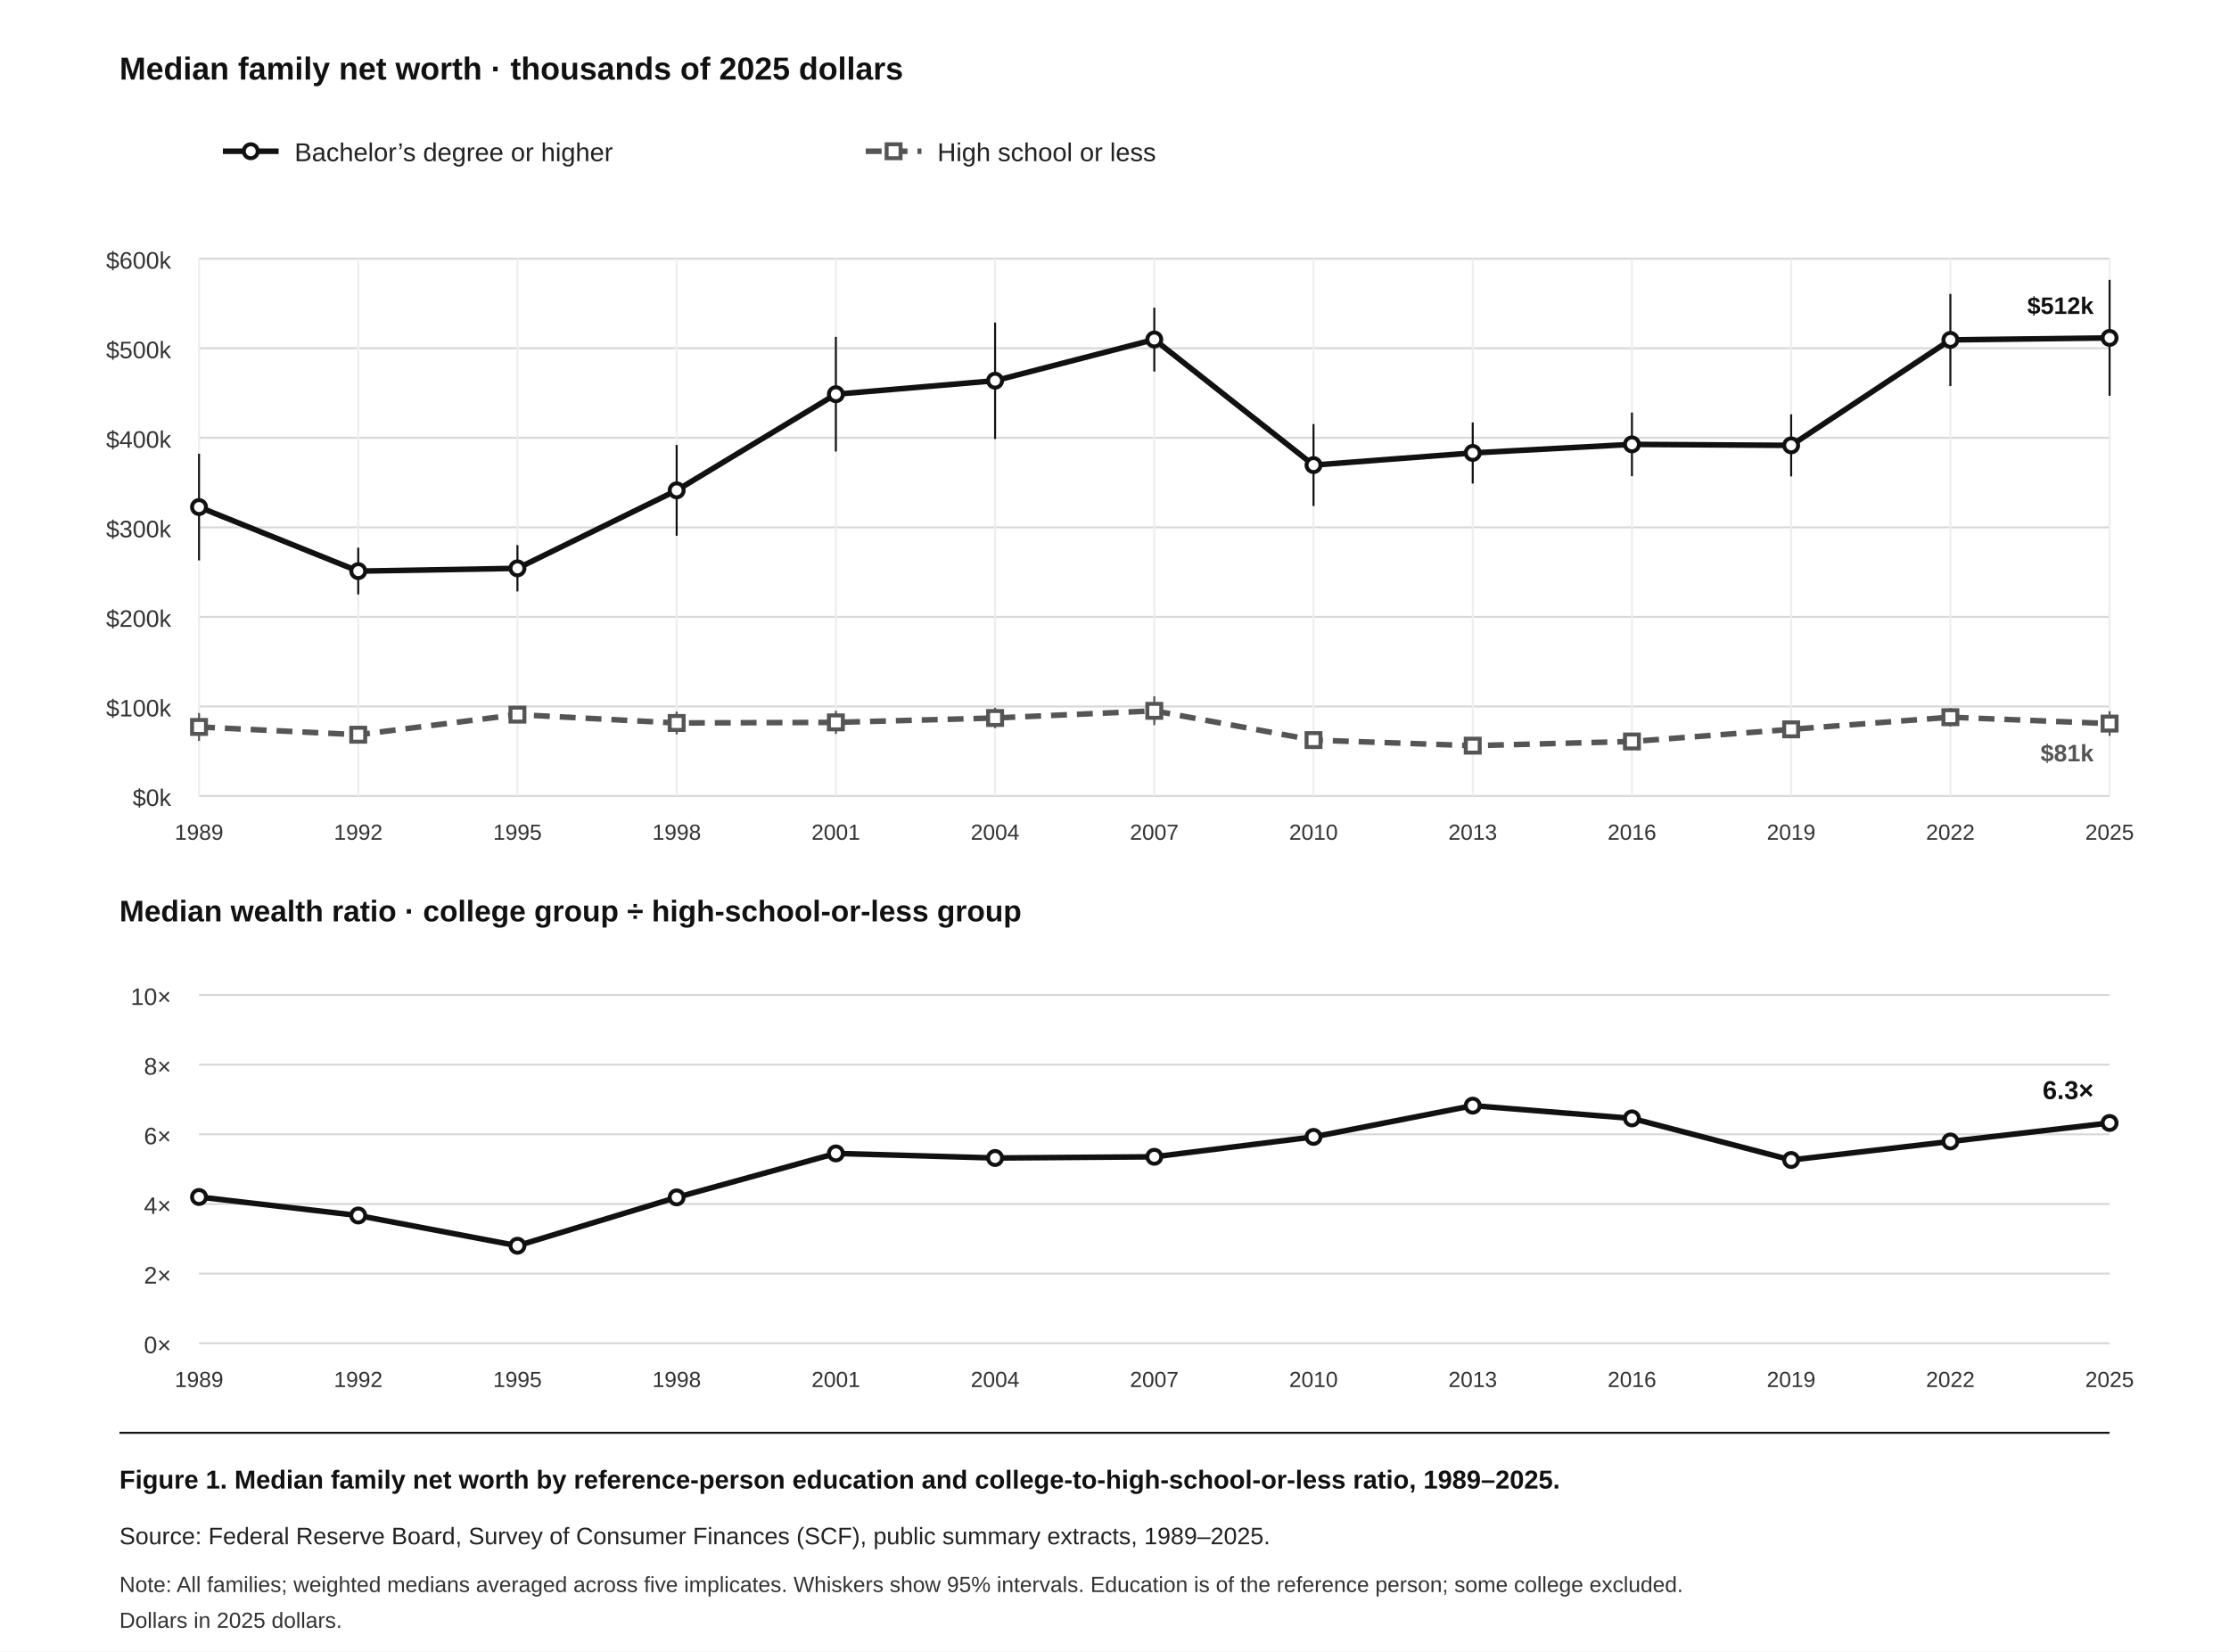
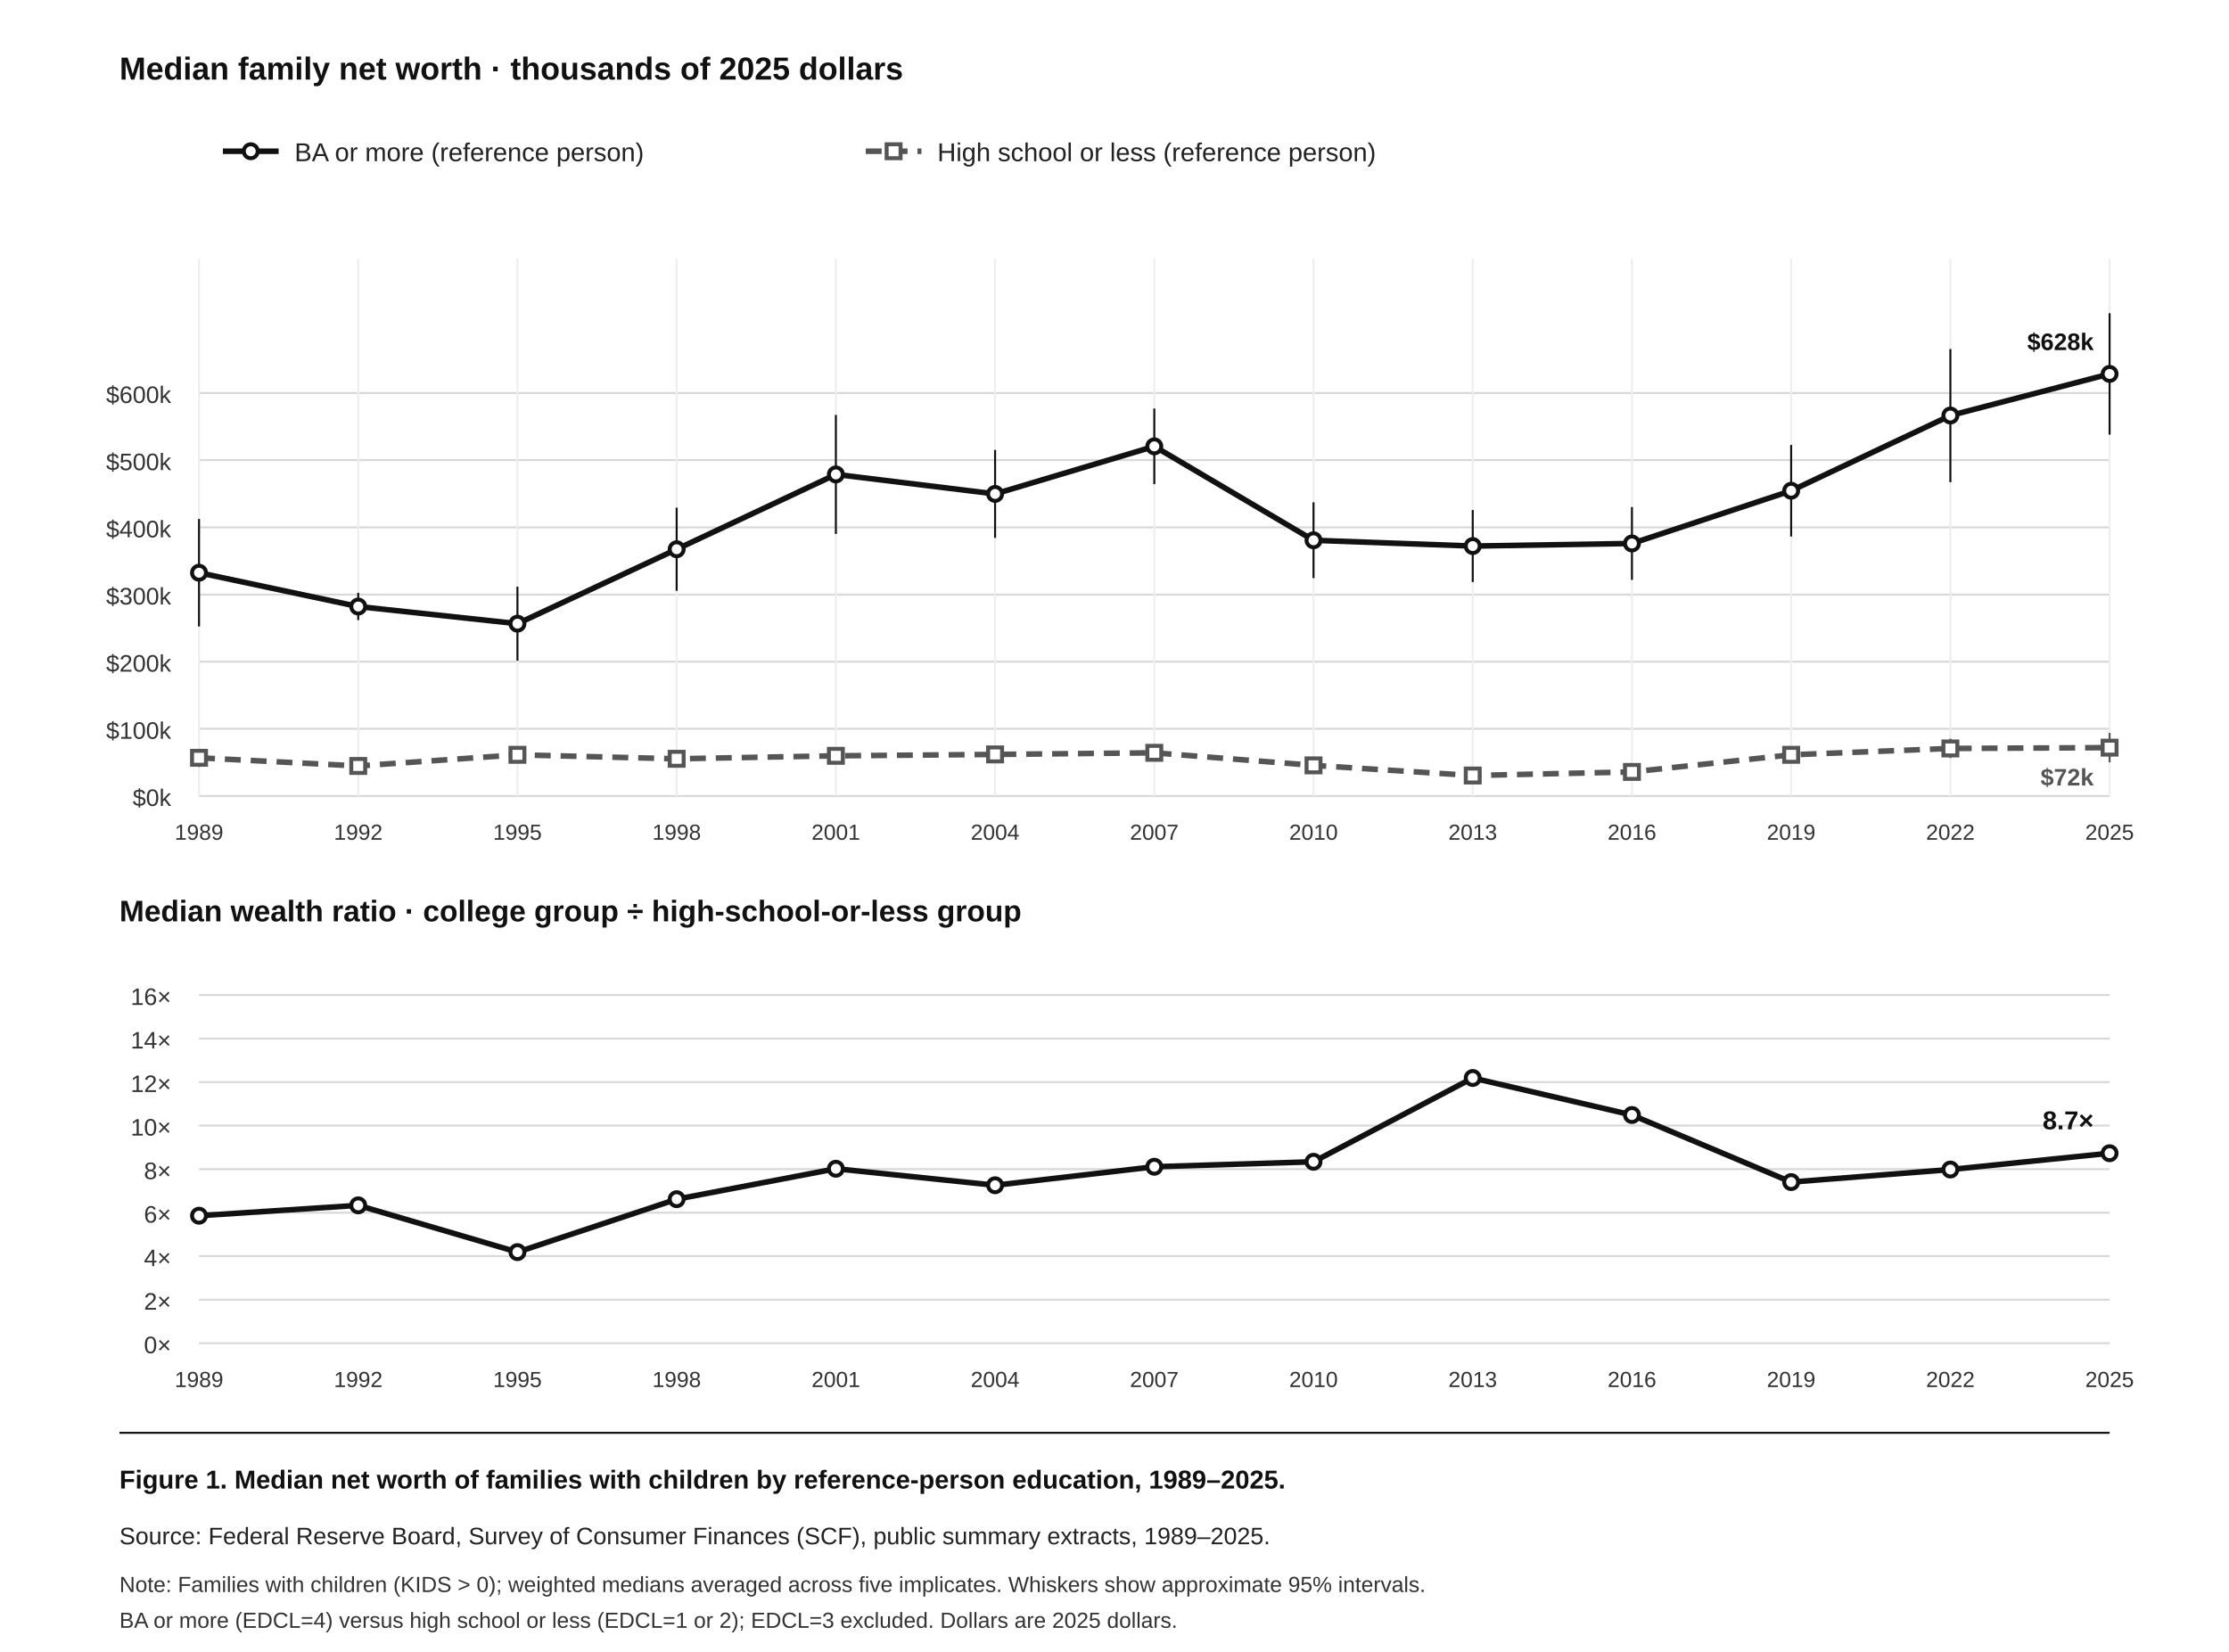
<svg xmlns="http://www.w3.org/2000/svg" width="1120" height="830" viewBox="0 0 1120 830">
  <rect width="100%" height="100%" fill="#FFFFFF" />
  <text x="60" y="40" font-family="Arial, Helvetica, sans-serif" font-size="16" fill="#111111" font-weight="bold" text-anchor="start">Median family net worth · thousands of 2025 dollars</text>
  <line x1="112" y1="76" x2="140" y2="76" stroke="#111111" stroke-width="2.8" />
  <circle cx="126" cy="76" r="3.5" fill="white" stroke="#111111" stroke-width="2" />
-   <text x="148" y="81" font-family="Arial, Helvetica, sans-serif" font-size="13" fill="#222222" font-weight="normal" text-anchor="start">Bachelor’s degree or higher</text>
+   <text x="148" y="81" font-family="Arial, Helvetica, sans-serif" font-size="13" fill="#222222" font-weight="normal" text-anchor="start">BA or more (reference person)</text>
  <line x1="435" y1="76" x2="463" y2="76" stroke="#555555" stroke-width="2.8" stroke-dasharray="8 5" />
  <rect x="445.5" y="72.5" width="7" height="7" fill="white" stroke="#555555" stroke-width="2" />
-   <text x="471" y="81" font-family="Arial, Helvetica, sans-serif" font-size="13" fill="#222222" font-weight="normal" text-anchor="start">High school or less</text>
+   <text x="471" y="81" font-family="Arial, Helvetica, sans-serif" font-size="13" fill="#222222" font-weight="normal" text-anchor="start">High school or less (reference person)</text>
  <line x1="100" y1="400.0" x2="1060" y2="400.0" stroke="#D8D8D8" />
  <text x="86" y="405.0" font-family="Arial, Helvetica, sans-serif" font-size="12" fill="#333333" font-weight="normal" text-anchor="end">$0k</text>
-   <line x1="100" y1="355.0" x2="1060" y2="355.0" stroke="#D8D8D8" />
-   <text x="86" y="360.0" font-family="Arial, Helvetica, sans-serif" font-size="12" fill="#333333" font-weight="normal" text-anchor="end">$100k</text>
-   <line x1="100" y1="310.0" x2="1060" y2="310.0" stroke="#D8D8D8" />
-   <text x="86" y="315.0" font-family="Arial, Helvetica, sans-serif" font-size="12" fill="#333333" font-weight="normal" text-anchor="end">$200k</text>
+   <line x1="100" y1="366.2" x2="1060" y2="366.2" stroke="#D8D8D8" />
+   <text x="86" y="371.25" font-family="Arial, Helvetica, sans-serif" font-size="12" fill="#333333" font-weight="normal" text-anchor="end">$100k</text>
+   <line x1="100" y1="332.5" x2="1060" y2="332.5" stroke="#D8D8D8" />
+   <text x="86" y="337.5" font-family="Arial, Helvetica, sans-serif" font-size="12" fill="#333333" font-weight="normal" text-anchor="end">$200k</text>
+   <line x1="100" y1="298.8" x2="1060" y2="298.8" stroke="#D8D8D8" />
+   <text x="86" y="303.75" font-family="Arial, Helvetica, sans-serif" font-size="12" fill="#333333" font-weight="normal" text-anchor="end">$300k</text>
  <line x1="100" y1="265.0" x2="1060" y2="265.0" stroke="#D8D8D8" />
-   <text x="86" y="270.0" font-family="Arial, Helvetica, sans-serif" font-size="12" fill="#333333" font-weight="normal" text-anchor="end">$300k</text>
-   <line x1="100" y1="220.0" x2="1060" y2="220.0" stroke="#D8D8D8" />
-   <text x="86" y="225.0" font-family="Arial, Helvetica, sans-serif" font-size="12" fill="#333333" font-weight="normal" text-anchor="end">$400k</text>
-   <line x1="100" y1="175.0" x2="1060" y2="175.0" stroke="#D8D8D8" />
-   <text x="86" y="180.0" font-family="Arial, Helvetica, sans-serif" font-size="12" fill="#333333" font-weight="normal" text-anchor="end">$500k</text>
-   <line x1="100" y1="130.0" x2="1060" y2="130.0" stroke="#D8D8D8" />
-   <text x="86" y="135.0" font-family="Arial, Helvetica, sans-serif" font-size="12" fill="#333333" font-weight="normal" text-anchor="end">$600k</text>
+   <text x="86" y="270.0" font-family="Arial, Helvetica, sans-serif" font-size="12" fill="#333333" font-weight="normal" text-anchor="end">$400k</text>
+   <line x1="100" y1="231.2" x2="1060" y2="231.2" stroke="#D8D8D8" />
+   <text x="86" y="236.25" font-family="Arial, Helvetica, sans-serif" font-size="12" fill="#333333" font-weight="normal" text-anchor="end">$500k</text>
+   <line x1="100" y1="197.5" x2="1060" y2="197.5" stroke="#D8D8D8" />
+   <text x="86" y="202.5" font-family="Arial, Helvetica, sans-serif" font-size="12" fill="#333333" font-weight="normal" text-anchor="end">$600k</text>
  <line x1="100.0" y1="130" x2="100.0" y2="400" stroke="#EEEEEE" />
  <text x="100.0" y="422" font-family="Arial, Helvetica, sans-serif" font-size="11" fill="#333333" font-weight="normal" text-anchor="middle">1989</text>
  <line x1="180.0" y1="130" x2="180.0" y2="400" stroke="#EEEEEE" />
  <text x="180.0" y="422" font-family="Arial, Helvetica, sans-serif" font-size="11" fill="#333333" font-weight="normal" text-anchor="middle">1992</text>
  <line x1="260.0" y1="130" x2="260.0" y2="400" stroke="#EEEEEE" />
  <text x="260.0" y="422" font-family="Arial, Helvetica, sans-serif" font-size="11" fill="#333333" font-weight="normal" text-anchor="middle">1995</text>
  <line x1="340.0" y1="130" x2="340.0" y2="400" stroke="#EEEEEE" />
  <text x="340.0" y="422" font-family="Arial, Helvetica, sans-serif" font-size="11" fill="#333333" font-weight="normal" text-anchor="middle">1998</text>
  <line x1="420.0" y1="130" x2="420.0" y2="400" stroke="#EEEEEE" />
  <text x="420.0" y="422" font-family="Arial, Helvetica, sans-serif" font-size="11" fill="#333333" font-weight="normal" text-anchor="middle">2001</text>
  <line x1="500.0" y1="130" x2="500.0" y2="400" stroke="#EEEEEE" />
  <text x="500.0" y="422" font-family="Arial, Helvetica, sans-serif" font-size="11" fill="#333333" font-weight="normal" text-anchor="middle">2004</text>
  <line x1="580.0" y1="130" x2="580.0" y2="400" stroke="#EEEEEE" />
  <text x="580.0" y="422" font-family="Arial, Helvetica, sans-serif" font-size="11" fill="#333333" font-weight="normal" text-anchor="middle">2007</text>
  <line x1="660.0" y1="130" x2="660.0" y2="400" stroke="#EEEEEE" />
  <text x="660.0" y="422" font-family="Arial, Helvetica, sans-serif" font-size="11" fill="#333333" font-weight="normal" text-anchor="middle">2010</text>
  <line x1="740.0" y1="130" x2="740.0" y2="400" stroke="#EEEEEE" />
  <text x="740.0" y="422" font-family="Arial, Helvetica, sans-serif" font-size="11" fill="#333333" font-weight="normal" text-anchor="middle">2013</text>
  <line x1="820.0" y1="130" x2="820.0" y2="400" stroke="#EEEEEE" />
  <text x="820.0" y="422" font-family="Arial, Helvetica, sans-serif" font-size="11" fill="#333333" font-weight="normal" text-anchor="middle">2016</text>
  <line x1="900.0" y1="130" x2="900.0" y2="400" stroke="#EEEEEE" />
  <text x="900.0" y="422" font-family="Arial, Helvetica, sans-serif" font-size="11" fill="#333333" font-weight="normal" text-anchor="middle">2019</text>
  <line x1="980.0" y1="130" x2="980.0" y2="400" stroke="#EEEEEE" />
  <text x="980.0" y="422" font-family="Arial, Helvetica, sans-serif" font-size="11" fill="#333333" font-weight="normal" text-anchor="middle">2022</text>
  <line x1="1060.0" y1="130" x2="1060.0" y2="400" stroke="#EEEEEE" />
  <text x="1060.0" y="422" font-family="Arial, Helvetica, sans-serif" font-size="11" fill="#333333" font-weight="normal" text-anchor="middle">2025</text>
-   <line x1="100.0" y1="281.6" x2="100.0" y2="228.0" stroke="#111111" stroke-width="1" />
-   <line x1="180.0" y1="298.7" x2="180.0" y2="275.2" stroke="#111111" stroke-width="1" />
-   <line x1="260.0" y1="297.2" x2="260.0" y2="273.9" stroke="#111111" stroke-width="1" />
-   <line x1="340.0" y1="269.2" x2="340.0" y2="223.6" stroke="#111111" stroke-width="1" />
-   <line x1="420.0" y1="226.9" x2="420.0" y2="169.3" stroke="#111111" stroke-width="1" />
-   <line x1="500.0" y1="220.6" x2="500.0" y2="162.1" stroke="#111111" stroke-width="1" />
-   <line x1="580.0" y1="186.7" x2="580.0" y2="154.6" stroke="#111111" stroke-width="1" />
-   <line x1="660.0" y1="254.3" x2="660.0" y2="213.1" stroke="#111111" stroke-width="1" />
-   <line x1="740.0" y1="243.0" x2="740.0" y2="212.3" stroke="#111111" stroke-width="1" />
-   <line x1="820.0" y1="239.3" x2="820.0" y2="207.3" stroke="#111111" stroke-width="1" />
-   <line x1="900.0" y1="239.4" x2="900.0" y2="208.2" stroke="#111111" stroke-width="1" />
-   <line x1="980.0" y1="194.0" x2="980.0" y2="147.7" stroke="#111111" stroke-width="1" />
-   <line x1="1060.0" y1="198.9" x2="1060.0" y2="140.6" stroke="#111111" stroke-width="1" />
-   <polyline points="100.0,254.8 180.0,287.0 260.0,285.6 340.0,246.4 420.0,198.1 500.0,191.3 580.0,170.6 660.0,233.7 740.0,227.6 820.0,223.3 900.0,223.8 980.0,170.8 1060.0,169.8" fill="none" stroke="#111111" stroke-width="2.8" />
-   <circle cx="100.0" cy="254.8" r="3.5" fill="white" stroke="#111111" stroke-width="2" />
-   <circle cx="180.0" cy="287.0" r="3.5" fill="white" stroke="#111111" stroke-width="2" />
-   <circle cx="260.0" cy="285.6" r="3.5" fill="white" stroke="#111111" stroke-width="2" />
-   <circle cx="340.0" cy="246.4" r="3.5" fill="white" stroke="#111111" stroke-width="2" />
-   <circle cx="420.0" cy="198.1" r="3.5" fill="white" stroke="#111111" stroke-width="2" />
-   <circle cx="500.0" cy="191.3" r="3.5" fill="white" stroke="#111111" stroke-width="2" />
-   <circle cx="580.0" cy="170.6" r="3.5" fill="white" stroke="#111111" stroke-width="2" />
-   <circle cx="660.0" cy="233.7" r="3.5" fill="white" stroke="#111111" stroke-width="2" />
-   <circle cx="740.0" cy="227.6" r="3.5" fill="white" stroke="#111111" stroke-width="2" />
-   <circle cx="820.0" cy="223.3" r="3.5" fill="white" stroke="#111111" stroke-width="2" />
-   <circle cx="900.0" cy="223.8" r="3.5" fill="white" stroke="#111111" stroke-width="2" />
-   <circle cx="980.0" cy="170.8" r="3.5" fill="white" stroke="#111111" stroke-width="2" />
-   <circle cx="1060.0" cy="169.8" r="3.5" fill="white" stroke="#111111" stroke-width="2" />
-   <line x1="100.0" y1="372.3" x2="100.0" y2="358.3" stroke="#555555" stroke-width="1" />
-   <line x1="180.0" y1="372.2" x2="180.0" y2="366.2" stroke="#555555" stroke-width="1" />
-   <line x1="260.0" y1="363.1" x2="260.0" y2="355.2" stroke="#555555" stroke-width="1" />
-   <line x1="340.0" y1="369.0" x2="340.0" y2="357.6" stroke="#555555" stroke-width="1" />
-   <line x1="420.0" y1="368.8" x2="420.0" y2="357.2" stroke="#555555" stroke-width="1" />
-   <line x1="500.0" y1="365.9" x2="500.0" y2="355.6" stroke="#555555" stroke-width="1" />
-   <line x1="580.0" y1="364.4" x2="580.0" y2="349.9" stroke="#555555" stroke-width="1" />
-   <line x1="660.0" y1="375.4" x2="660.0" y2="368.5" stroke="#555555" stroke-width="1" />
-   <line x1="740.0" y1="378.3" x2="740.0" y2="371.2" stroke="#555555" stroke-width="1" />
-   <line x1="820.0" y1="376.1" x2="820.0" y2="369.2" stroke="#555555" stroke-width="1" />
-   <line x1="900.0" y1="369.9" x2="900.0" y2="363.1" stroke="#555555" stroke-width="1" />
-   <line x1="980.0" y1="365.1" x2="980.0" y2="355.8" stroke="#555555" stroke-width="1" />
-   <line x1="1060.0" y1="369.8" x2="1060.0" y2="357.4" stroke="#555555" stroke-width="1" />
-   <polyline points="100.0,365.3 180.0,369.2 260.0,359.1 340.0,363.3 420.0,363.0 500.0,360.8 580.0,357.2 660.0,371.9 740.0,374.7 820.0,372.6 900.0,366.5 980.0,360.4 1060.0,363.6" fill="none" stroke="#555555" stroke-width="2.8" stroke-dasharray="8 5" />
-   <rect x="96.5" y="361.8" width="7" height="7" fill="white" stroke="#555555" stroke-width="2" />
-   <rect x="176.5" y="365.7" width="7" height="7" fill="white" stroke="#555555" stroke-width="2" />
-   <rect x="256.5" y="355.6" width="7" height="7" fill="white" stroke="#555555" stroke-width="2" />
-   <rect x="336.5" y="359.8" width="7" height="7" fill="white" stroke="#555555" stroke-width="2" />
-   <rect x="416.5" y="359.5" width="7" height="7" fill="white" stroke="#555555" stroke-width="2" />
-   <rect x="496.5" y="357.3" width="7" height="7" fill="white" stroke="#555555" stroke-width="2" />
-   <rect x="576.5" y="353.7" width="7" height="7" fill="white" stroke="#555555" stroke-width="2" />
-   <rect x="656.5" y="368.4" width="7" height="7" fill="white" stroke="#555555" stroke-width="2" />
-   <rect x="736.5" y="371.2" width="7" height="7" fill="white" stroke="#555555" stroke-width="2" />
-   <rect x="816.5" y="369.1" width="7" height="7" fill="white" stroke="#555555" stroke-width="2" />
-   <rect x="896.5" y="363.0" width="7" height="7" fill="white" stroke="#555555" stroke-width="2" />
-   <rect x="976.5" y="356.9" width="7" height="7" fill="white" stroke="#555555" stroke-width="2" />
-   <rect x="1056.5" y="360.1" width="7" height="7" fill="white" stroke="#555555" stroke-width="2" />
-   <text x="1052.0" y="157.753" font-family="Arial, Helvetica, sans-serif" font-size="12" fill="#111111" font-weight="bold" text-anchor="end">$512k</text>
-   <text x="1052.0" y="382.605" font-family="Arial, Helvetica, sans-serif" font-size="12" fill="#555555" font-weight="bold" text-anchor="end">$81k</text>
+   <line x1="100.0" y1="314.8" x2="100.0" y2="260.8" stroke="#111111" stroke-width="1" />
+   <line x1="180.0" y1="311.6" x2="180.0" y2="297.9" stroke="#111111" stroke-width="1" />
+   <line x1="260.0" y1="332.0" x2="260.0" y2="294.8" stroke="#111111" stroke-width="1" />
+   <line x1="340.0" y1="296.9" x2="340.0" y2="255.1" stroke="#111111" stroke-width="1" />
+   <line x1="420.0" y1="268.3" x2="420.0" y2="208.5" stroke="#111111" stroke-width="1" />
+   <line x1="500.0" y1="270.3" x2="500.0" y2="226.1" stroke="#111111" stroke-width="1" />
+   <line x1="580.0" y1="243.3" x2="580.0" y2="205.3" stroke="#111111" stroke-width="1" />
+   <line x1="660.0" y1="290.5" x2="660.0" y2="252.4" stroke="#111111" stroke-width="1" />
+   <line x1="740.0" y1="292.5" x2="740.0" y2="256.3" stroke="#111111" stroke-width="1" />
+   <line x1="820.0" y1="291.4" x2="820.0" y2="254.8" stroke="#111111" stroke-width="1" />
+   <line x1="900.0" y1="269.6" x2="900.0" y2="223.6" stroke="#111111" stroke-width="1" />
+   <line x1="980.0" y1="242.3" x2="980.0" y2="175.4" stroke="#111111" stroke-width="1" />
+   <line x1="1060.0" y1="218.4" x2="1060.0" y2="157.4" stroke="#111111" stroke-width="1" />
+   <polyline points="100.0,287.8 180.0,304.8 260.0,313.4 340.0,276.0 420.0,238.4 500.0,248.2 580.0,224.3 660.0,271.5 740.0,274.4 820.0,273.1 900.0,246.6 980.0,208.8 1060.0,187.9" fill="none" stroke="#111111" stroke-width="2.8" />
+   <circle cx="100.0" cy="287.8" r="3.5" fill="white" stroke="#111111" stroke-width="2" />
+   <circle cx="180.0" cy="304.8" r="3.5" fill="white" stroke="#111111" stroke-width="2" />
+   <circle cx="260.0" cy="313.4" r="3.5" fill="white" stroke="#111111" stroke-width="2" />
+   <circle cx="340.0" cy="276.0" r="3.5" fill="white" stroke="#111111" stroke-width="2" />
+   <circle cx="420.0" cy="238.4" r="3.5" fill="white" stroke="#111111" stroke-width="2" />
+   <circle cx="500.0" cy="248.2" r="3.5" fill="white" stroke="#111111" stroke-width="2" />
+   <circle cx="580.0" cy="224.3" r="3.5" fill="white" stroke="#111111" stroke-width="2" />
+   <circle cx="660.0" cy="271.5" r="3.5" fill="white" stroke="#111111" stroke-width="2" />
+   <circle cx="740.0" cy="274.4" r="3.5" fill="white" stroke="#111111" stroke-width="2" />
+   <circle cx="820.0" cy="273.1" r="3.5" fill="white" stroke="#111111" stroke-width="2" />
+   <circle cx="900.0" cy="246.6" r="3.5" fill="white" stroke="#111111" stroke-width="2" />
+   <circle cx="980.0" cy="208.8" r="3.5" fill="white" stroke="#111111" stroke-width="2" />
+   <circle cx="1060.0" cy="187.9" r="3.5" fill="white" stroke="#111111" stroke-width="2" />
+   <line x1="100.0" y1="385.4" x2="100.0" y2="376.3" stroke="#555555" stroke-width="1" />
+   <line x1="180.0" y1="387.9" x2="180.0" y2="381.9" stroke="#555555" stroke-width="1" />
+   <line x1="260.0" y1="382.6" x2="260.0" y2="376.0" stroke="#555555" stroke-width="1" />
+   <line x1="340.0" y1="385.0" x2="340.0" y2="377.5" stroke="#555555" stroke-width="1" />
+   <line x1="420.0" y1="383.2" x2="420.0" y2="376.5" stroke="#555555" stroke-width="1" />
+   <line x1="500.0" y1="382.1" x2="500.0" y2="376.1" stroke="#555555" stroke-width="1" />
+   <line x1="580.0" y1="382.0" x2="580.0" y2="374.7" stroke="#555555" stroke-width="1" />
+   <line x1="660.0" y1="386.9" x2="660.0" y2="382.3" stroke="#555555" stroke-width="1" />
+   <line x1="740.0" y1="391.0" x2="740.0" y2="388.3" stroke="#555555" stroke-width="1" />
+   <line x1="820.0" y1="389.2" x2="820.0" y2="386.5" stroke="#555555" stroke-width="1" />
+   <line x1="900.0" y1="382.3" x2="900.0" y2="376.2" stroke="#555555" stroke-width="1" />
+   <line x1="980.0" y1="380.9" x2="980.0" y2="371.2" stroke="#555555" stroke-width="1" />
+   <line x1="1060.0" y1="383.1" x2="1060.0" y2="368.3" stroke="#555555" stroke-width="1" />
+   <polyline points="100.0,380.8 180.0,384.9 260.0,379.3 340.0,381.3 420.0,379.8 500.0,379.1 580.0,378.3 660.0,384.6 740.0,389.7 820.0,387.9 900.0,379.3 980.0,376.1 1060.0,375.7" fill="none" stroke="#555555" stroke-width="2.8" stroke-dasharray="8 5" />
+   <rect x="96.5" y="377.3" width="7" height="7" fill="white" stroke="#555555" stroke-width="2" />
+   <rect x="176.5" y="381.4" width="7" height="7" fill="white" stroke="#555555" stroke-width="2" />
+   <rect x="256.5" y="375.8" width="7" height="7" fill="white" stroke="#555555" stroke-width="2" />
+   <rect x="336.5" y="377.8" width="7" height="7" fill="white" stroke="#555555" stroke-width="2" />
+   <rect x="416.5" y="376.3" width="7" height="7" fill="white" stroke="#555555" stroke-width="2" />
+   <rect x="496.5" y="375.6" width="7" height="7" fill="white" stroke="#555555" stroke-width="2" />
+   <rect x="576.5" y="374.8" width="7" height="7" fill="white" stroke="#555555" stroke-width="2" />
+   <rect x="656.5" y="381.1" width="7" height="7" fill="white" stroke="#555555" stroke-width="2" />
+   <rect x="736.5" y="386.2" width="7" height="7" fill="white" stroke="#555555" stroke-width="2" />
+   <rect x="816.5" y="384.4" width="7" height="7" fill="white" stroke="#555555" stroke-width="2" />
+   <rect x="896.5" y="375.8" width="7" height="7" fill="white" stroke="#555555" stroke-width="2" />
+   <rect x="976.5" y="372.6" width="7" height="7" fill="white" stroke="#555555" stroke-width="2" />
+   <rect x="1056.5" y="372.2" width="7" height="7" fill="white" stroke="#555555" stroke-width="2" />
+   <text x="1052.0" y="175.905" font-family="Arial, Helvetica, sans-serif" font-size="12" fill="#111111" font-weight="bold" text-anchor="end">$628k</text>
+   <text x="1052.0" y="394.711" font-family="Arial, Helvetica, sans-serif" font-size="12" fill="#555555" font-weight="bold" text-anchor="end">$72k</text>
  <text x="60" y="463" font-family="Arial, Helvetica, sans-serif" font-size="15" fill="#111111" font-weight="bold" text-anchor="start">Median wealth ratio · college group ÷ high-school-or-less group</text>
  <line x1="100" y1="675.0" x2="1060" y2="675.0" stroke="#D8D8D8" />
  <text x="86" y="680.0" font-family="Arial, Helvetica, sans-serif" font-size="12" fill="#333333" font-weight="normal" text-anchor="end">0×</text>
-   <line x1="100" y1="640.0" x2="1060" y2="640.0" stroke="#D8D8D8" />
-   <text x="86" y="645.0" font-family="Arial, Helvetica, sans-serif" font-size="12" fill="#333333" font-weight="normal" text-anchor="end">2×</text>
-   <line x1="100" y1="605.0" x2="1060" y2="605.0" stroke="#D8D8D8" />
-   <text x="86" y="610.0" font-family="Arial, Helvetica, sans-serif" font-size="12" fill="#333333" font-weight="normal" text-anchor="end">4×</text>
-   <line x1="100" y1="570.0" x2="1060" y2="570.0" stroke="#D8D8D8" />
-   <text x="86" y="575.0" font-family="Arial, Helvetica, sans-serif" font-size="12" fill="#333333" font-weight="normal" text-anchor="end">6×</text>
-   <line x1="100" y1="535.0" x2="1060" y2="535.0" stroke="#D8D8D8" />
-   <text x="86" y="540.0" font-family="Arial, Helvetica, sans-serif" font-size="12" fill="#333333" font-weight="normal" text-anchor="end">8×</text>
+   <line x1="100" y1="653.1" x2="1060" y2="653.1" stroke="#D8D8D8" />
+   <text x="86" y="658.125" font-family="Arial, Helvetica, sans-serif" font-size="12" fill="#333333" font-weight="normal" text-anchor="end">2×</text>
+   <line x1="100" y1="631.2" x2="1060" y2="631.2" stroke="#D8D8D8" />
+   <text x="86" y="636.25" font-family="Arial, Helvetica, sans-serif" font-size="12" fill="#333333" font-weight="normal" text-anchor="end">4×</text>
+   <line x1="100" y1="609.4" x2="1060" y2="609.4" stroke="#D8D8D8" />
+   <text x="86" y="614.375" font-family="Arial, Helvetica, sans-serif" font-size="12" fill="#333333" font-weight="normal" text-anchor="end">6×</text>
+   <line x1="100" y1="587.5" x2="1060" y2="587.5" stroke="#D8D8D8" />
+   <text x="86" y="592.5" font-family="Arial, Helvetica, sans-serif" font-size="12" fill="#333333" font-weight="normal" text-anchor="end">8×</text>
+   <line x1="100" y1="565.6" x2="1060" y2="565.6" stroke="#D8D8D8" />
+   <text x="86" y="570.625" font-family="Arial, Helvetica, sans-serif" font-size="12" fill="#333333" font-weight="normal" text-anchor="end">10×</text>
+   <line x1="100" y1="543.8" x2="1060" y2="543.8" stroke="#D8D8D8" />
+   <text x="86" y="548.75" font-family="Arial, Helvetica, sans-serif" font-size="12" fill="#333333" font-weight="normal" text-anchor="end">12×</text>
+   <line x1="100" y1="521.9" x2="1060" y2="521.9" stroke="#D8D8D8" />
+   <text x="86" y="526.875" font-family="Arial, Helvetica, sans-serif" font-size="12" fill="#333333" font-weight="normal" text-anchor="end">14×</text>
  <line x1="100" y1="500.0" x2="1060" y2="500.0" stroke="#D8D8D8" />
-   <text x="86" y="505.0" font-family="Arial, Helvetica, sans-serif" font-size="12" fill="#333333" font-weight="normal" text-anchor="end">10×</text>
-   <polyline points="100.0,601.5 180.0,610.8 260.0,626.0 340.0,601.7 420.0,579.6 500.0,581.9 580.0,581.3 660.0,571.3 740.0,555.6 820.0,562.0 900.0,582.9 980.0,573.6 1060.0,564.3" fill="none" stroke="#111111" stroke-width="2.8" />
-   <circle cx="100.0" cy="601.5" r="3.5" fill="white" stroke="#111111" stroke-width="2" />
+   <text x="86" y="505.0" font-family="Arial, Helvetica, sans-serif" font-size="12" fill="#333333" font-weight="normal" text-anchor="end">16×</text>
+   <polyline points="100.0,610.9 180.0,605.7 260.0,629.2 340.0,602.6 420.0,587.3 500.0,595.6 580.0,586.3 660.0,583.8 740.0,541.7 820.0,560.3 900.0,594.0 980.0,587.7 1060.0,579.5" fill="none" stroke="#111111" stroke-width="2.8" />
+   <circle cx="100.0" cy="610.9" r="3.5" fill="white" stroke="#111111" stroke-width="2" />
  <text x="100.0" y="697" font-family="Arial, Helvetica, sans-serif" font-size="11" fill="#333333" font-weight="normal" text-anchor="middle">1989</text>
-   <circle cx="180.0" cy="610.8" r="3.5" fill="white" stroke="#111111" stroke-width="2" />
+   <circle cx="180.0" cy="605.7" r="3.5" fill="white" stroke="#111111" stroke-width="2" />
  <text x="180.0" y="697" font-family="Arial, Helvetica, sans-serif" font-size="11" fill="#333333" font-weight="normal" text-anchor="middle">1992</text>
-   <circle cx="260.0" cy="626.0" r="3.5" fill="white" stroke="#111111" stroke-width="2" />
+   <circle cx="260.0" cy="629.2" r="3.5" fill="white" stroke="#111111" stroke-width="2" />
  <text x="260.0" y="697" font-family="Arial, Helvetica, sans-serif" font-size="11" fill="#333333" font-weight="normal" text-anchor="middle">1995</text>
-   <circle cx="340.0" cy="601.7" r="3.5" fill="white" stroke="#111111" stroke-width="2" />
+   <circle cx="340.0" cy="602.6" r="3.5" fill="white" stroke="#111111" stroke-width="2" />
  <text x="340.0" y="697" font-family="Arial, Helvetica, sans-serif" font-size="11" fill="#333333" font-weight="normal" text-anchor="middle">1998</text>
-   <circle cx="420.0" cy="579.6" r="3.5" fill="white" stroke="#111111" stroke-width="2" />
+   <circle cx="420.0" cy="587.3" r="3.5" fill="white" stroke="#111111" stroke-width="2" />
  <text x="420.0" y="697" font-family="Arial, Helvetica, sans-serif" font-size="11" fill="#333333" font-weight="normal" text-anchor="middle">2001</text>
-   <circle cx="500.0" cy="581.9" r="3.5" fill="white" stroke="#111111" stroke-width="2" />
+   <circle cx="500.0" cy="595.6" r="3.5" fill="white" stroke="#111111" stroke-width="2" />
  <text x="500.0" y="697" font-family="Arial, Helvetica, sans-serif" font-size="11" fill="#333333" font-weight="normal" text-anchor="middle">2004</text>
-   <circle cx="580.0" cy="581.3" r="3.5" fill="white" stroke="#111111" stroke-width="2" />
+   <circle cx="580.0" cy="586.3" r="3.5" fill="white" stroke="#111111" stroke-width="2" />
  <text x="580.0" y="697" font-family="Arial, Helvetica, sans-serif" font-size="11" fill="#333333" font-weight="normal" text-anchor="middle">2007</text>
-   <circle cx="660.0" cy="571.3" r="3.5" fill="white" stroke="#111111" stroke-width="2" />
+   <circle cx="660.0" cy="583.8" r="3.5" fill="white" stroke="#111111" stroke-width="2" />
  <text x="660.0" y="697" font-family="Arial, Helvetica, sans-serif" font-size="11" fill="#333333" font-weight="normal" text-anchor="middle">2010</text>
-   <circle cx="740.0" cy="555.6" r="3.5" fill="white" stroke="#111111" stroke-width="2" />
+   <circle cx="740.0" cy="541.7" r="3.5" fill="white" stroke="#111111" stroke-width="2" />
  <text x="740.0" y="697" font-family="Arial, Helvetica, sans-serif" font-size="11" fill="#333333" font-weight="normal" text-anchor="middle">2013</text>
-   <circle cx="820.0" cy="562.0" r="3.5" fill="white" stroke="#111111" stroke-width="2" />
+   <circle cx="820.0" cy="560.3" r="3.5" fill="white" stroke="#111111" stroke-width="2" />
  <text x="820.0" y="697" font-family="Arial, Helvetica, sans-serif" font-size="11" fill="#333333" font-weight="normal" text-anchor="middle">2016</text>
-   <circle cx="900.0" cy="582.9" r="3.5" fill="white" stroke="#111111" stroke-width="2" />
+   <circle cx="900.0" cy="594.0" r="3.5" fill="white" stroke="#111111" stroke-width="2" />
  <text x="900.0" y="697" font-family="Arial, Helvetica, sans-serif" font-size="11" fill="#333333" font-weight="normal" text-anchor="middle">2019</text>
-   <circle cx="980.0" cy="573.6" r="3.5" fill="white" stroke="#111111" stroke-width="2" />
+   <circle cx="980.0" cy="587.7" r="3.5" fill="white" stroke="#111111" stroke-width="2" />
  <text x="980.0" y="697" font-family="Arial, Helvetica, sans-serif" font-size="11" fill="#333333" font-weight="normal" text-anchor="middle">2022</text>
-   <circle cx="1060.0" cy="564.3" r="3.5" fill="white" stroke="#111111" stroke-width="2" />
+   <circle cx="1060.0" cy="579.5" r="3.5" fill="white" stroke="#111111" stroke-width="2" />
  <text x="1060.0" y="697" font-family="Arial, Helvetica, sans-serif" font-size="11" fill="#333333" font-weight="normal" text-anchor="middle">2025</text>
-   <text x="1052.0" y="552.294" font-family="Arial, Helvetica, sans-serif" font-size="13" fill="#111111" font-weight="bold" text-anchor="end">6.3×</text>
+   <text x="1052.0" y="567.486" font-family="Arial, Helvetica, sans-serif" font-size="13" fill="#111111" font-weight="bold" text-anchor="end">8.7×</text>
  <line x1="60" y1="720" x2="1060" y2="720" stroke="#111111" stroke-width="1" />
-   <text x="60" y="748" font-family="Arial, Helvetica, sans-serif" font-size="13" fill="#111111" font-weight="bold" text-anchor="start">Figure 1. Median family net worth by reference-person education and college-to-high-school-or-less ratio, 1989–2025.</text>
+   <text x="60" y="748" font-family="Arial, Helvetica, sans-serif" font-size="13" fill="#111111" font-weight="bold" text-anchor="start">Figure 1. Median net worth of families with children by reference-person education, 1989–2025.</text>
  <text x="60" y="776" font-family="Arial, Helvetica, sans-serif" font-size="12" fill="#222222" font-weight="normal" text-anchor="start">Source: Federal Reserve Board, Survey of Consumer Finances (SCF), public summary extracts, 1989–2025.</text>
-   <text x="60" y="800" font-family="Arial, Helvetica, sans-serif" font-size="11" fill="#333333" font-weight="normal" text-anchor="start">Note: All families; weighted medians averaged across five implicates. Whiskers show 95% intervals. Education is of the reference person; some college excluded.</text>
-   <text x="60" y="818" font-family="Arial, Helvetica, sans-serif" font-size="11" fill="#333333" font-weight="normal" text-anchor="start">Dollars in 2025 dollars.</text>
+   <text x="60" y="800" font-family="Arial, Helvetica, sans-serif" font-size="11" fill="#333333" font-weight="normal" text-anchor="start">Note: Families with children (KIDS &gt; 0); weighted medians averaged across five implicates. Whiskers show approximate 95% intervals.</text>
+   <text x="60" y="818" font-family="Arial, Helvetica, sans-serif" font-size="11" fill="#333333" font-weight="normal" text-anchor="start">BA or more (EDCL=4) versus high school or less (EDCL=1 or 2); EDCL=3 excluded. Dollars are 2025 dollars.</text>
</svg>
